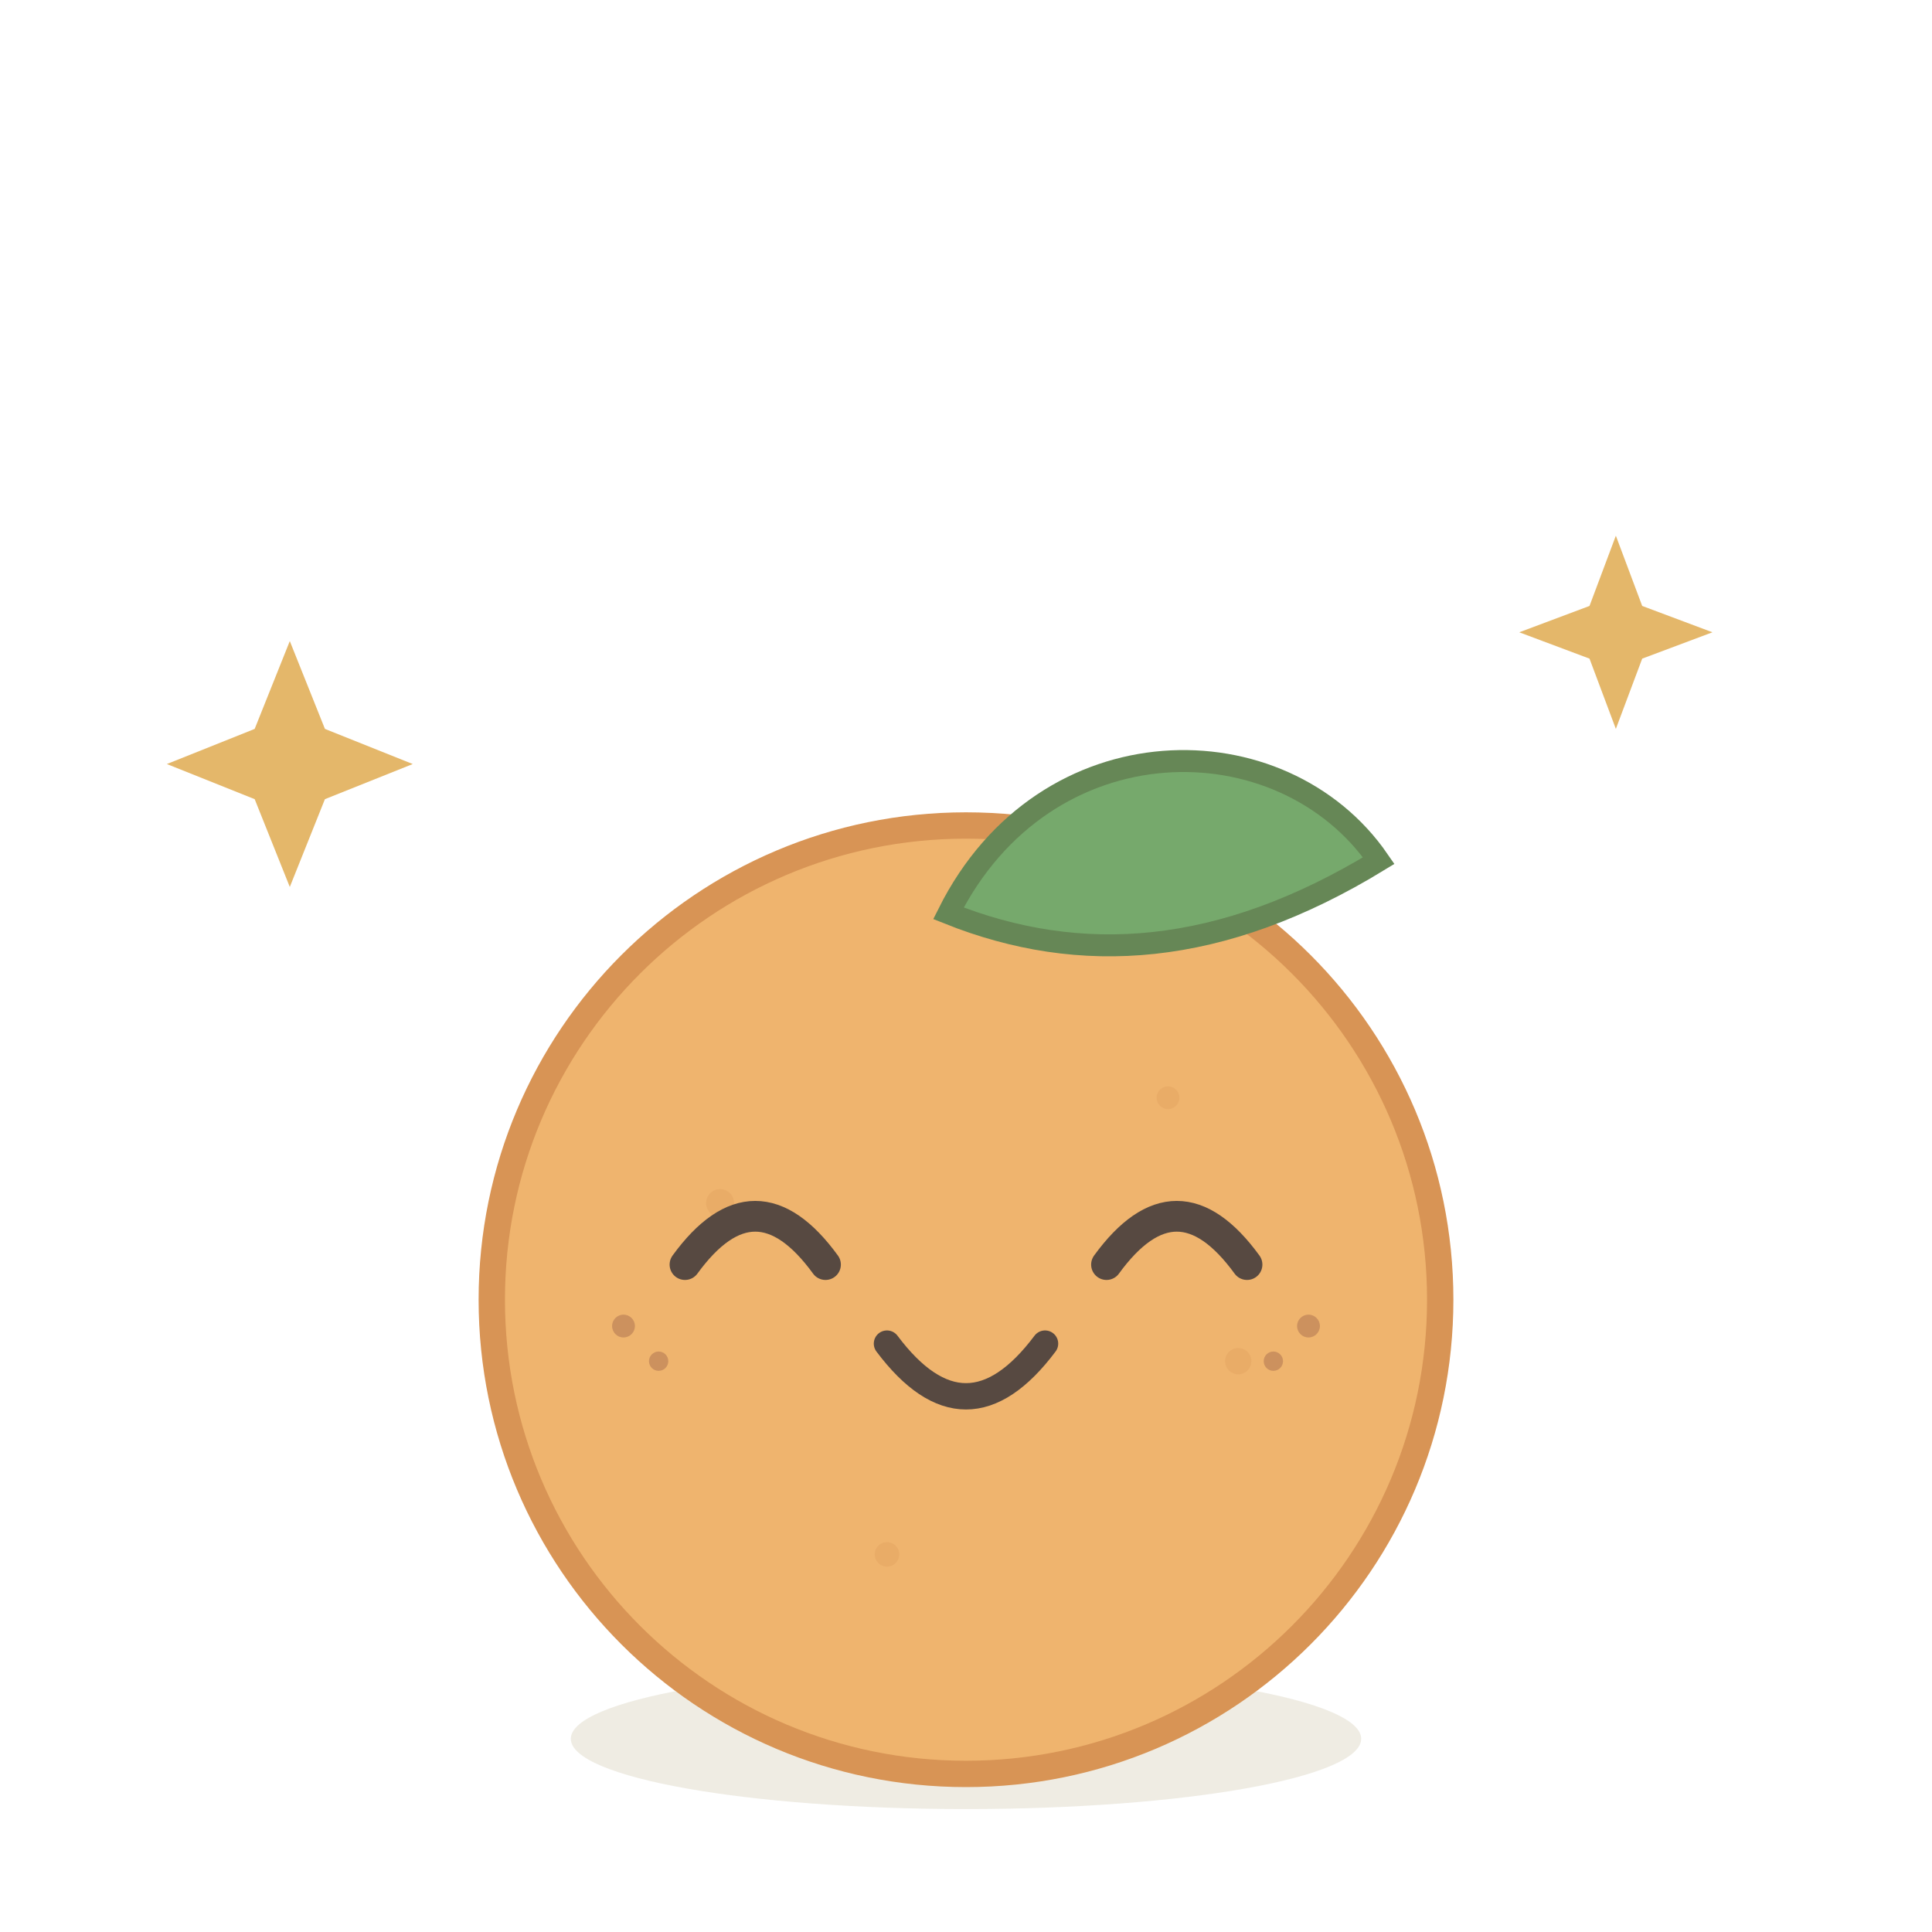
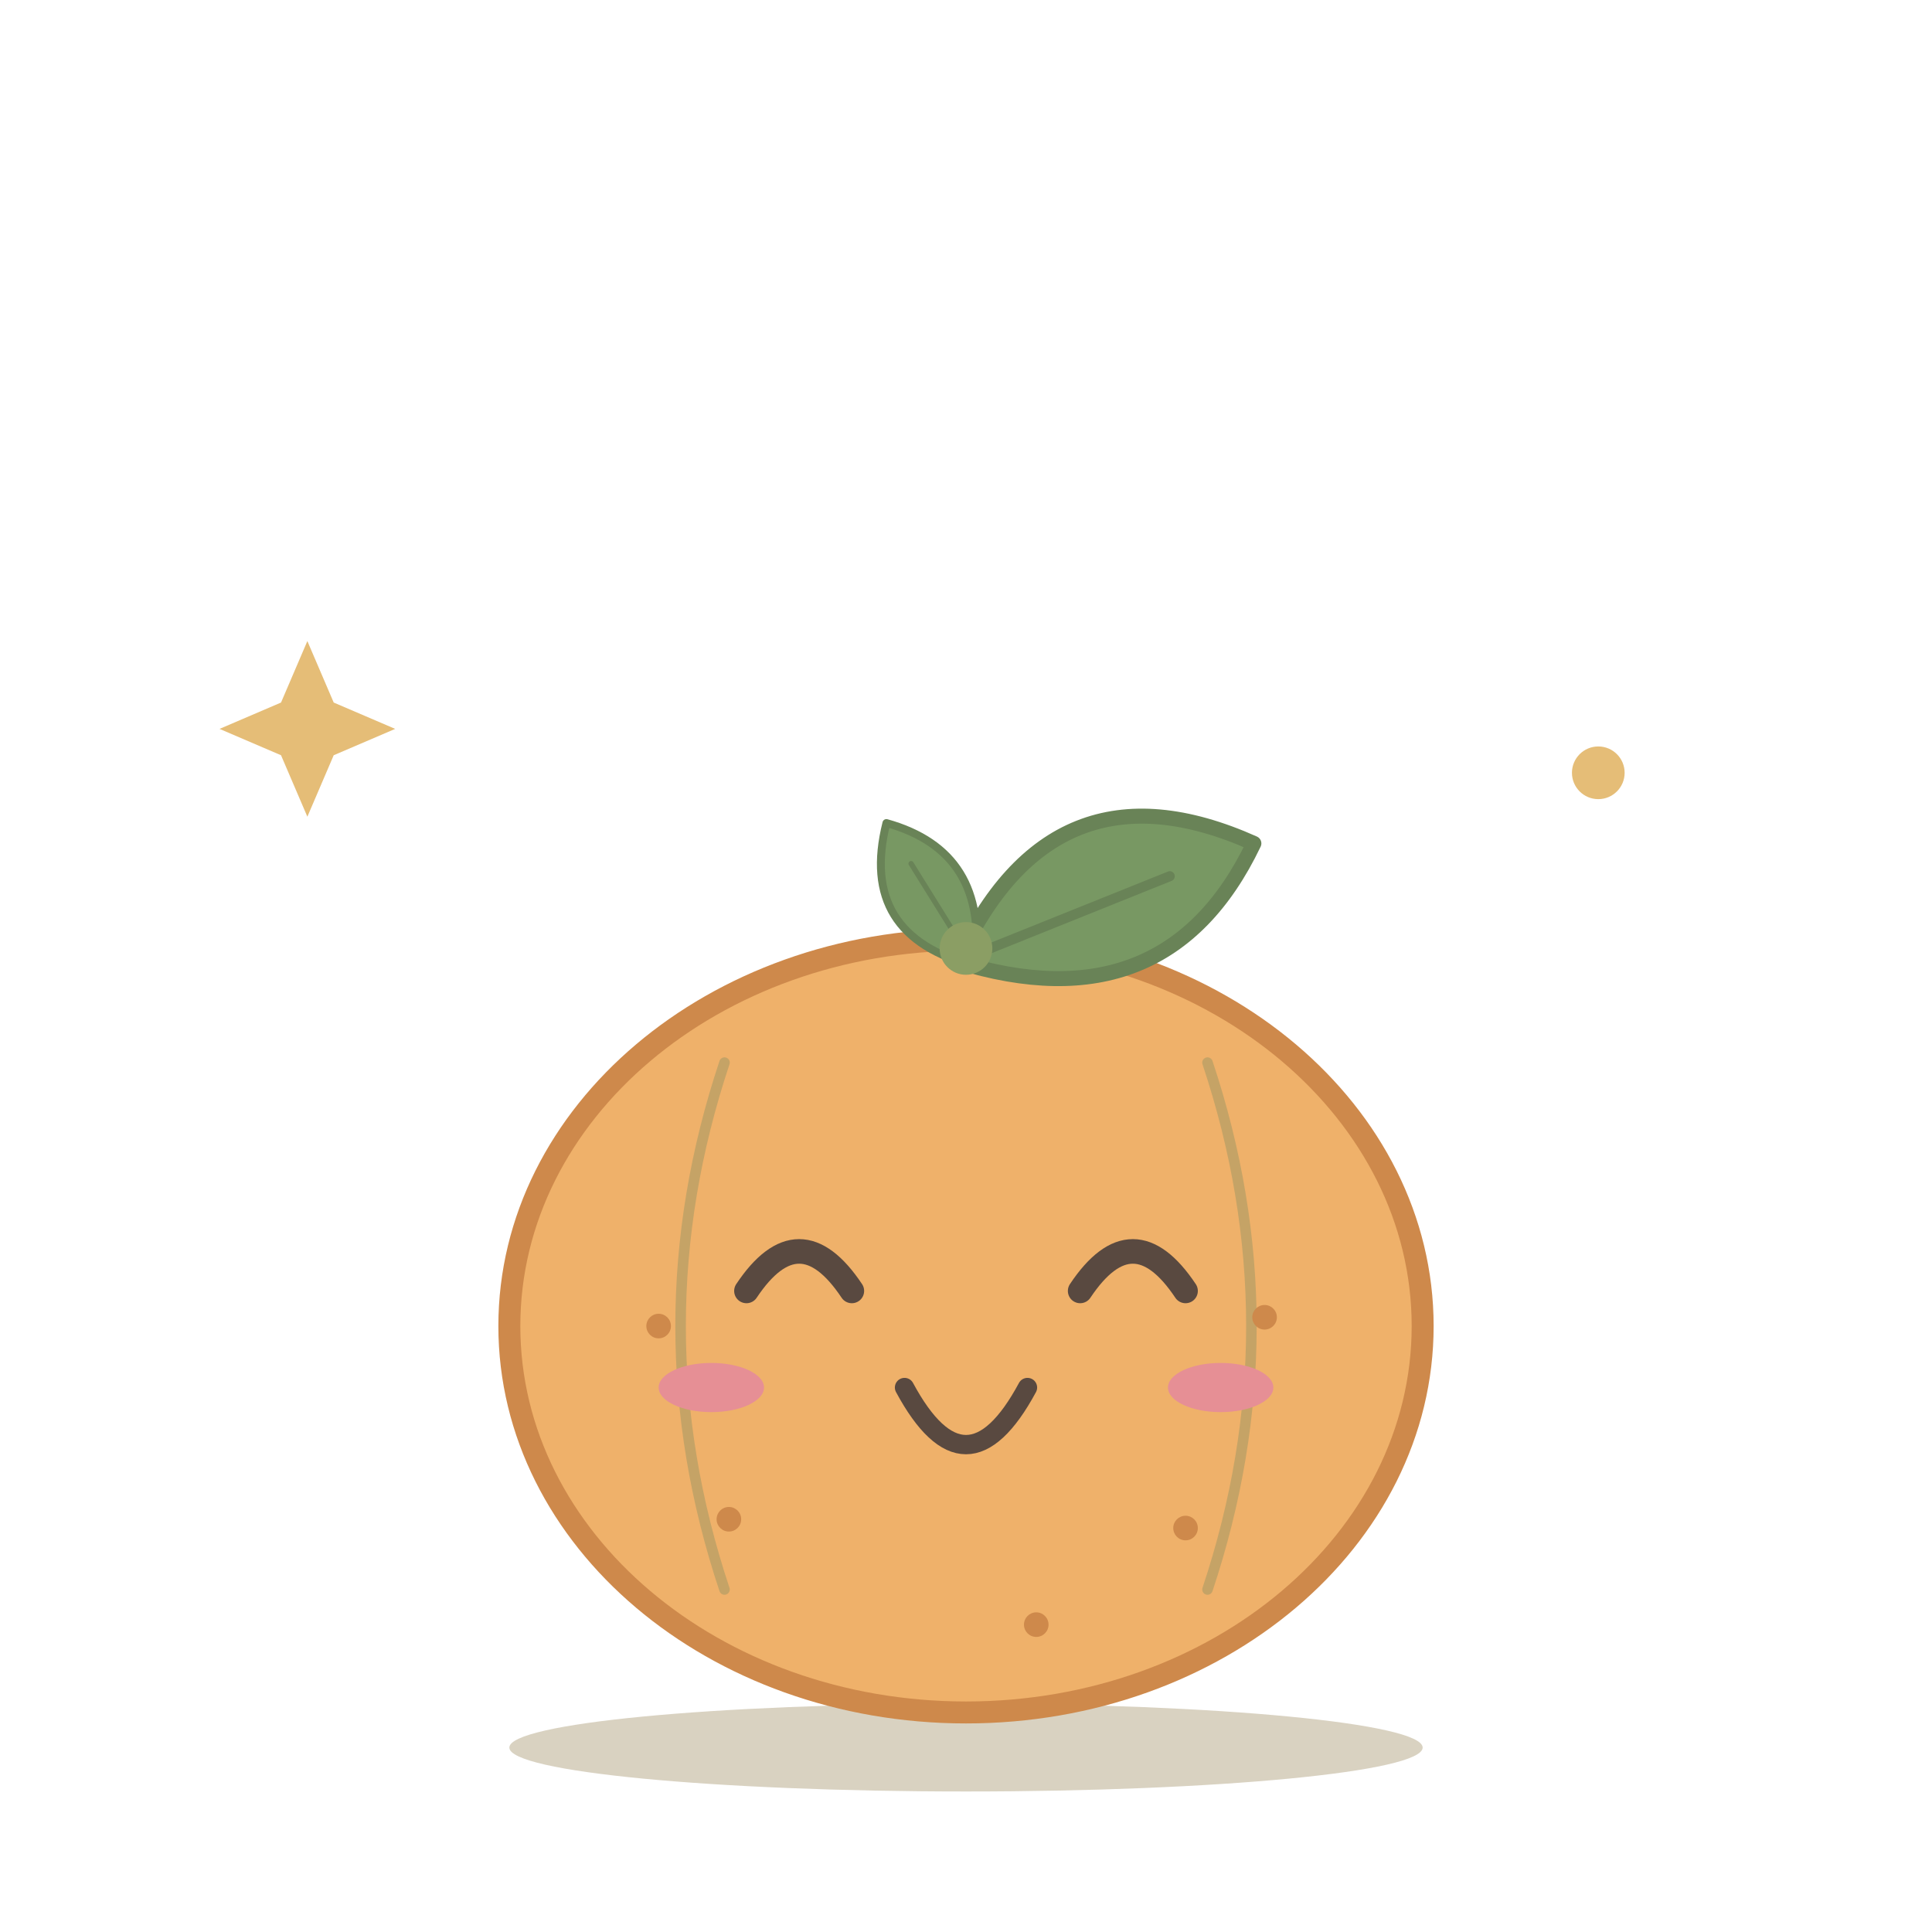
- <svg xmlns="http://www.w3.org/2000/svg" width="220" height="220" viewBox="0 0 220 220" role="img">
-   <ellipse cx="110" cy="198" rx="45" ry="8" fill="#d8d2bd" opacity=".42" />
-   <circle cx="110" cy="148" r="54" fill="#efb46e" stroke="#d89455" stroke-width="3" />
-   <g fill="#d89455" opacity=".25">
-     <circle cx="82" cy="137" r="1.6" />
-     <circle cx="141" cy="155" r="1.5" />
-     <circle cx="101" cy="177" r="1.4" />
-     <circle cx="133" cy="125" r="1.3" />
+ <svg xmlns="http://www.w3.org/2000/svg" width="220" height="220" viewBox="0 0 220 220" role="img" data-character="orange" data-stage="4">
+   <ellipse cx="110" cy="199" rx="52" ry="5" fill="#d9d2c1" stroke="none" stroke-width="2" />
+   <ellipse cx="110" cy="151" rx="52" ry="44" fill="#efb16a" stroke="#ce894b" stroke-width="2.5" />
+   <path d="M82.5 121q-10 30 0 60" fill="none" stroke="#c5a366" stroke-width="1.2" stroke-linecap="round" stroke-linejoin="round" />
+   <path d="M137.5 121q10 30 0 60" fill="none" stroke="#c5a366" stroke-width="1.2" stroke-linecap="round" stroke-linejoin="round" />
+   <g transform="translate(109 109.5) rotate(35) scale(0.95)">
+     <path d="M0 0Q-5-27 21-32Q25-8 0 0Z" fill="#789863" stroke="#698357" stroke-width="1.8" stroke-linecap="round" stroke-linejoin="round" />
+     <path d="M0 0 15-23" fill="none" stroke="#698357" stroke-width="1.2" stroke-linecap="round" stroke-linejoin="round" />
  </g>
-   <path d="M108 104 C119 82,146 82,157 98 C139 109,123 110,108 104Z" fill="#76a96c" stroke="#668756" stroke-width="2.5" />
-   <path d="M78 144q8-11 16 0m32 0q8-11 16 0" fill="none" stroke="#574941" stroke-width="3.5" stroke-linecap="round" />
-   <g fill="#a96e4d" opacity=".5">
-     <circle cx="71" cy="151" r="1.3" />
-     <circle cx="75" cy="155" r="1.1" />
-     <circle cx="149" cy="151" r="1.3" />
-     <circle cx="145" cy="155" r="1.1" />
+   <g transform="translate(111 110) rotate(-65) scale(0.5)">
+     <path d="M0 0Q-5-27 21-32Q25-8 0 0Z" fill="#789863" stroke="#698357" stroke-width="1.8" stroke-linecap="round" stroke-linejoin="round" />
+     <path d="M0 0 15-23" fill="none" stroke="#698357" stroke-width="1.2" stroke-linecap="round" stroke-linejoin="round" />
  </g>
-   <path d="M101 153q9 12 18 0" fill="none" stroke="#574941" stroke-width="3" stroke-linecap="round" />
-   <path d="M33 73l4 10 10 4-10 4-4 10-4-10-10-4 10-4zm151-12l3 8 8 3-8 3-3 8-3-8-8-3 8-3z" fill="#e4b76a" />
+   <ellipse cx="75" cy="151" rx="1.4" ry="1.4" fill="#ce894b" stroke="none" stroke-width="2" />
+   <ellipse cx="83" cy="173" rx="1.4" ry="1.4" fill="#ce894b" stroke="none" stroke-width="2" />
+   <ellipse cx="144" cy="150" rx="1.4" ry="1.4" fill="#ce894b" stroke="none" stroke-width="2" />
+   <ellipse cx="135" cy="174" rx="1.4" ry="1.4" fill="#ce894b" stroke="none" stroke-width="2" />
+   <ellipse cx="118" cy="185" rx="1.4" ry="1.4" fill="#ce894b" stroke="none" stroke-width="2" />
+   <ellipse cx="110" cy="108" rx="3" ry="3" fill="#8b9e64" stroke="none" stroke-width="2" />
+   <g transform="translate(110 147) scale(1)">
+     <path d="M-25 0q6-9 12 0m26 0q6-9 12 0" fill="none" stroke="#594940" stroke-width="2.8" stroke-linecap="round" stroke-linejoin="round" />
+     <path d="M-7 11q7 13 14 0" fill="none" stroke="#594940" stroke-width="2.2" stroke-linecap="round" stroke-linejoin="round" />
+     <ellipse cx="-29" cy="11" rx="6" ry="2.8" fill="#e68f95" stroke="none" stroke-width="2" />
+     <ellipse cx="29" cy="11" rx="6" ry="2.8" fill="#e68f95" stroke="none" stroke-width="2" />
+   </g>
+   <path d="M35 73l3 7 7 3-7 3-3 7-3-7-7-3 7-3Z" fill="#e5bd77" stroke="none" stroke-width="2.4" stroke-linecap="round" stroke-linejoin="round" />
+   <ellipse cx="182" cy="88" rx="3" ry="3" fill="#e5bd77" stroke="none" stroke-width="2" />
</svg>
